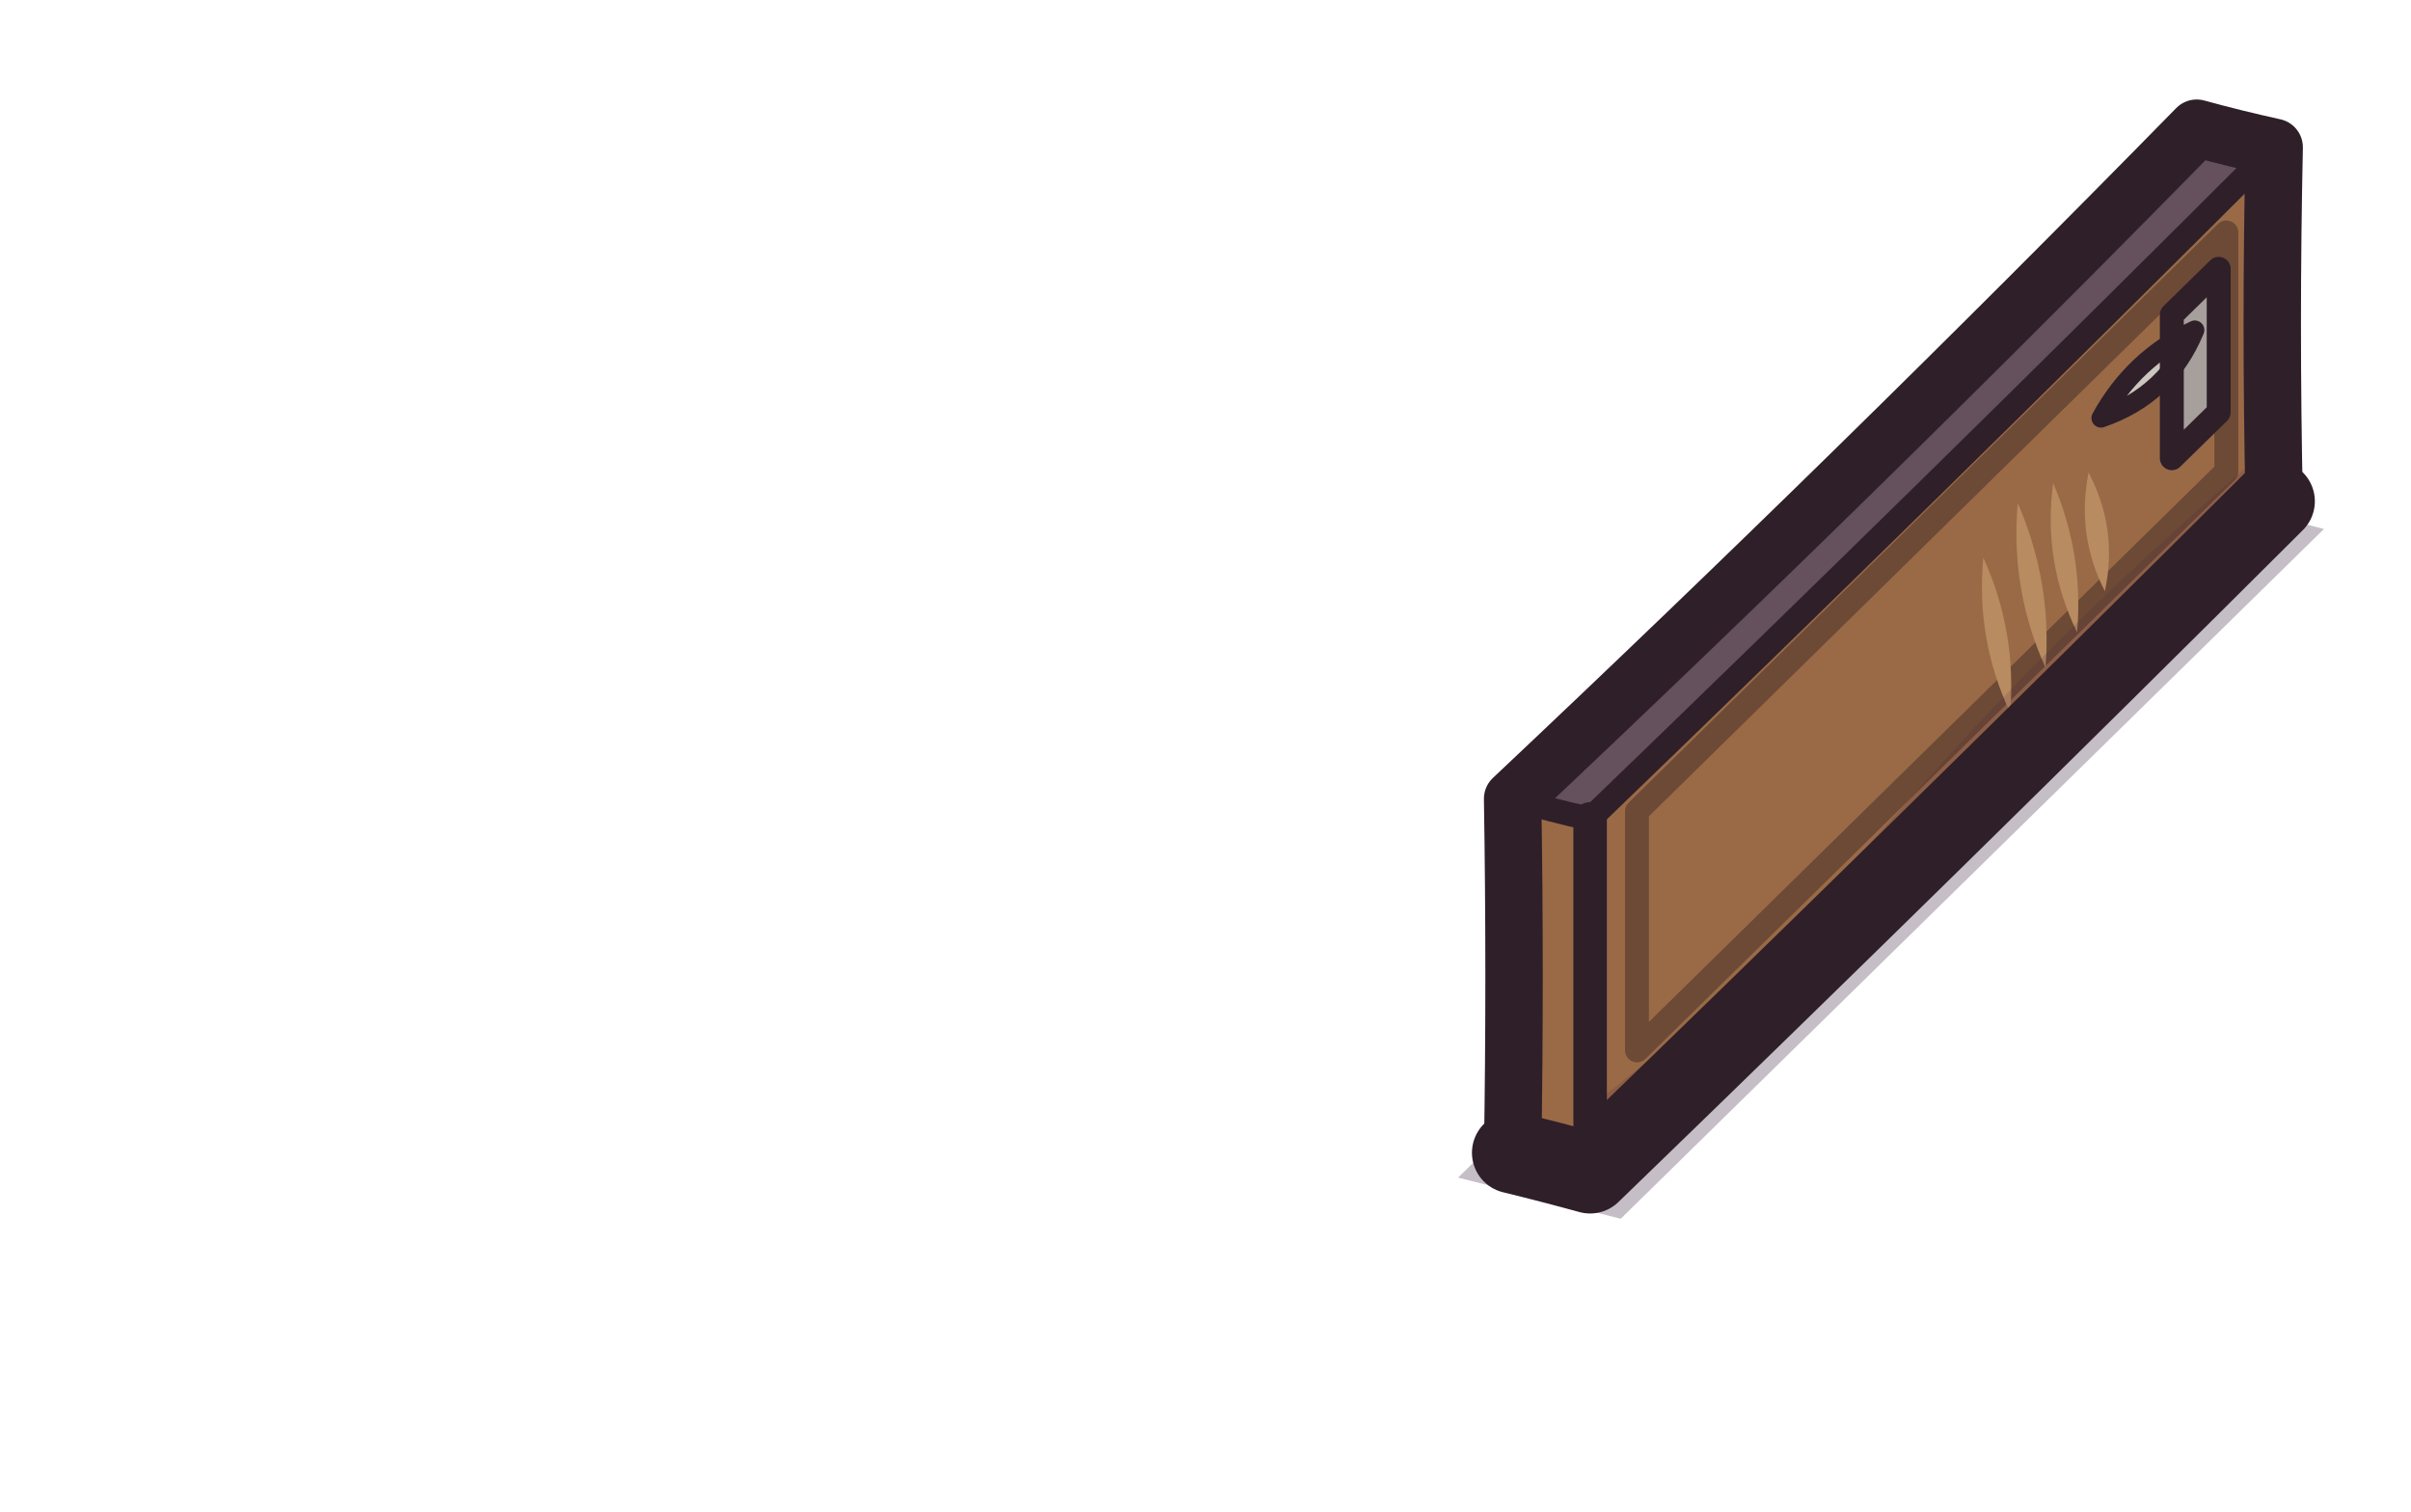
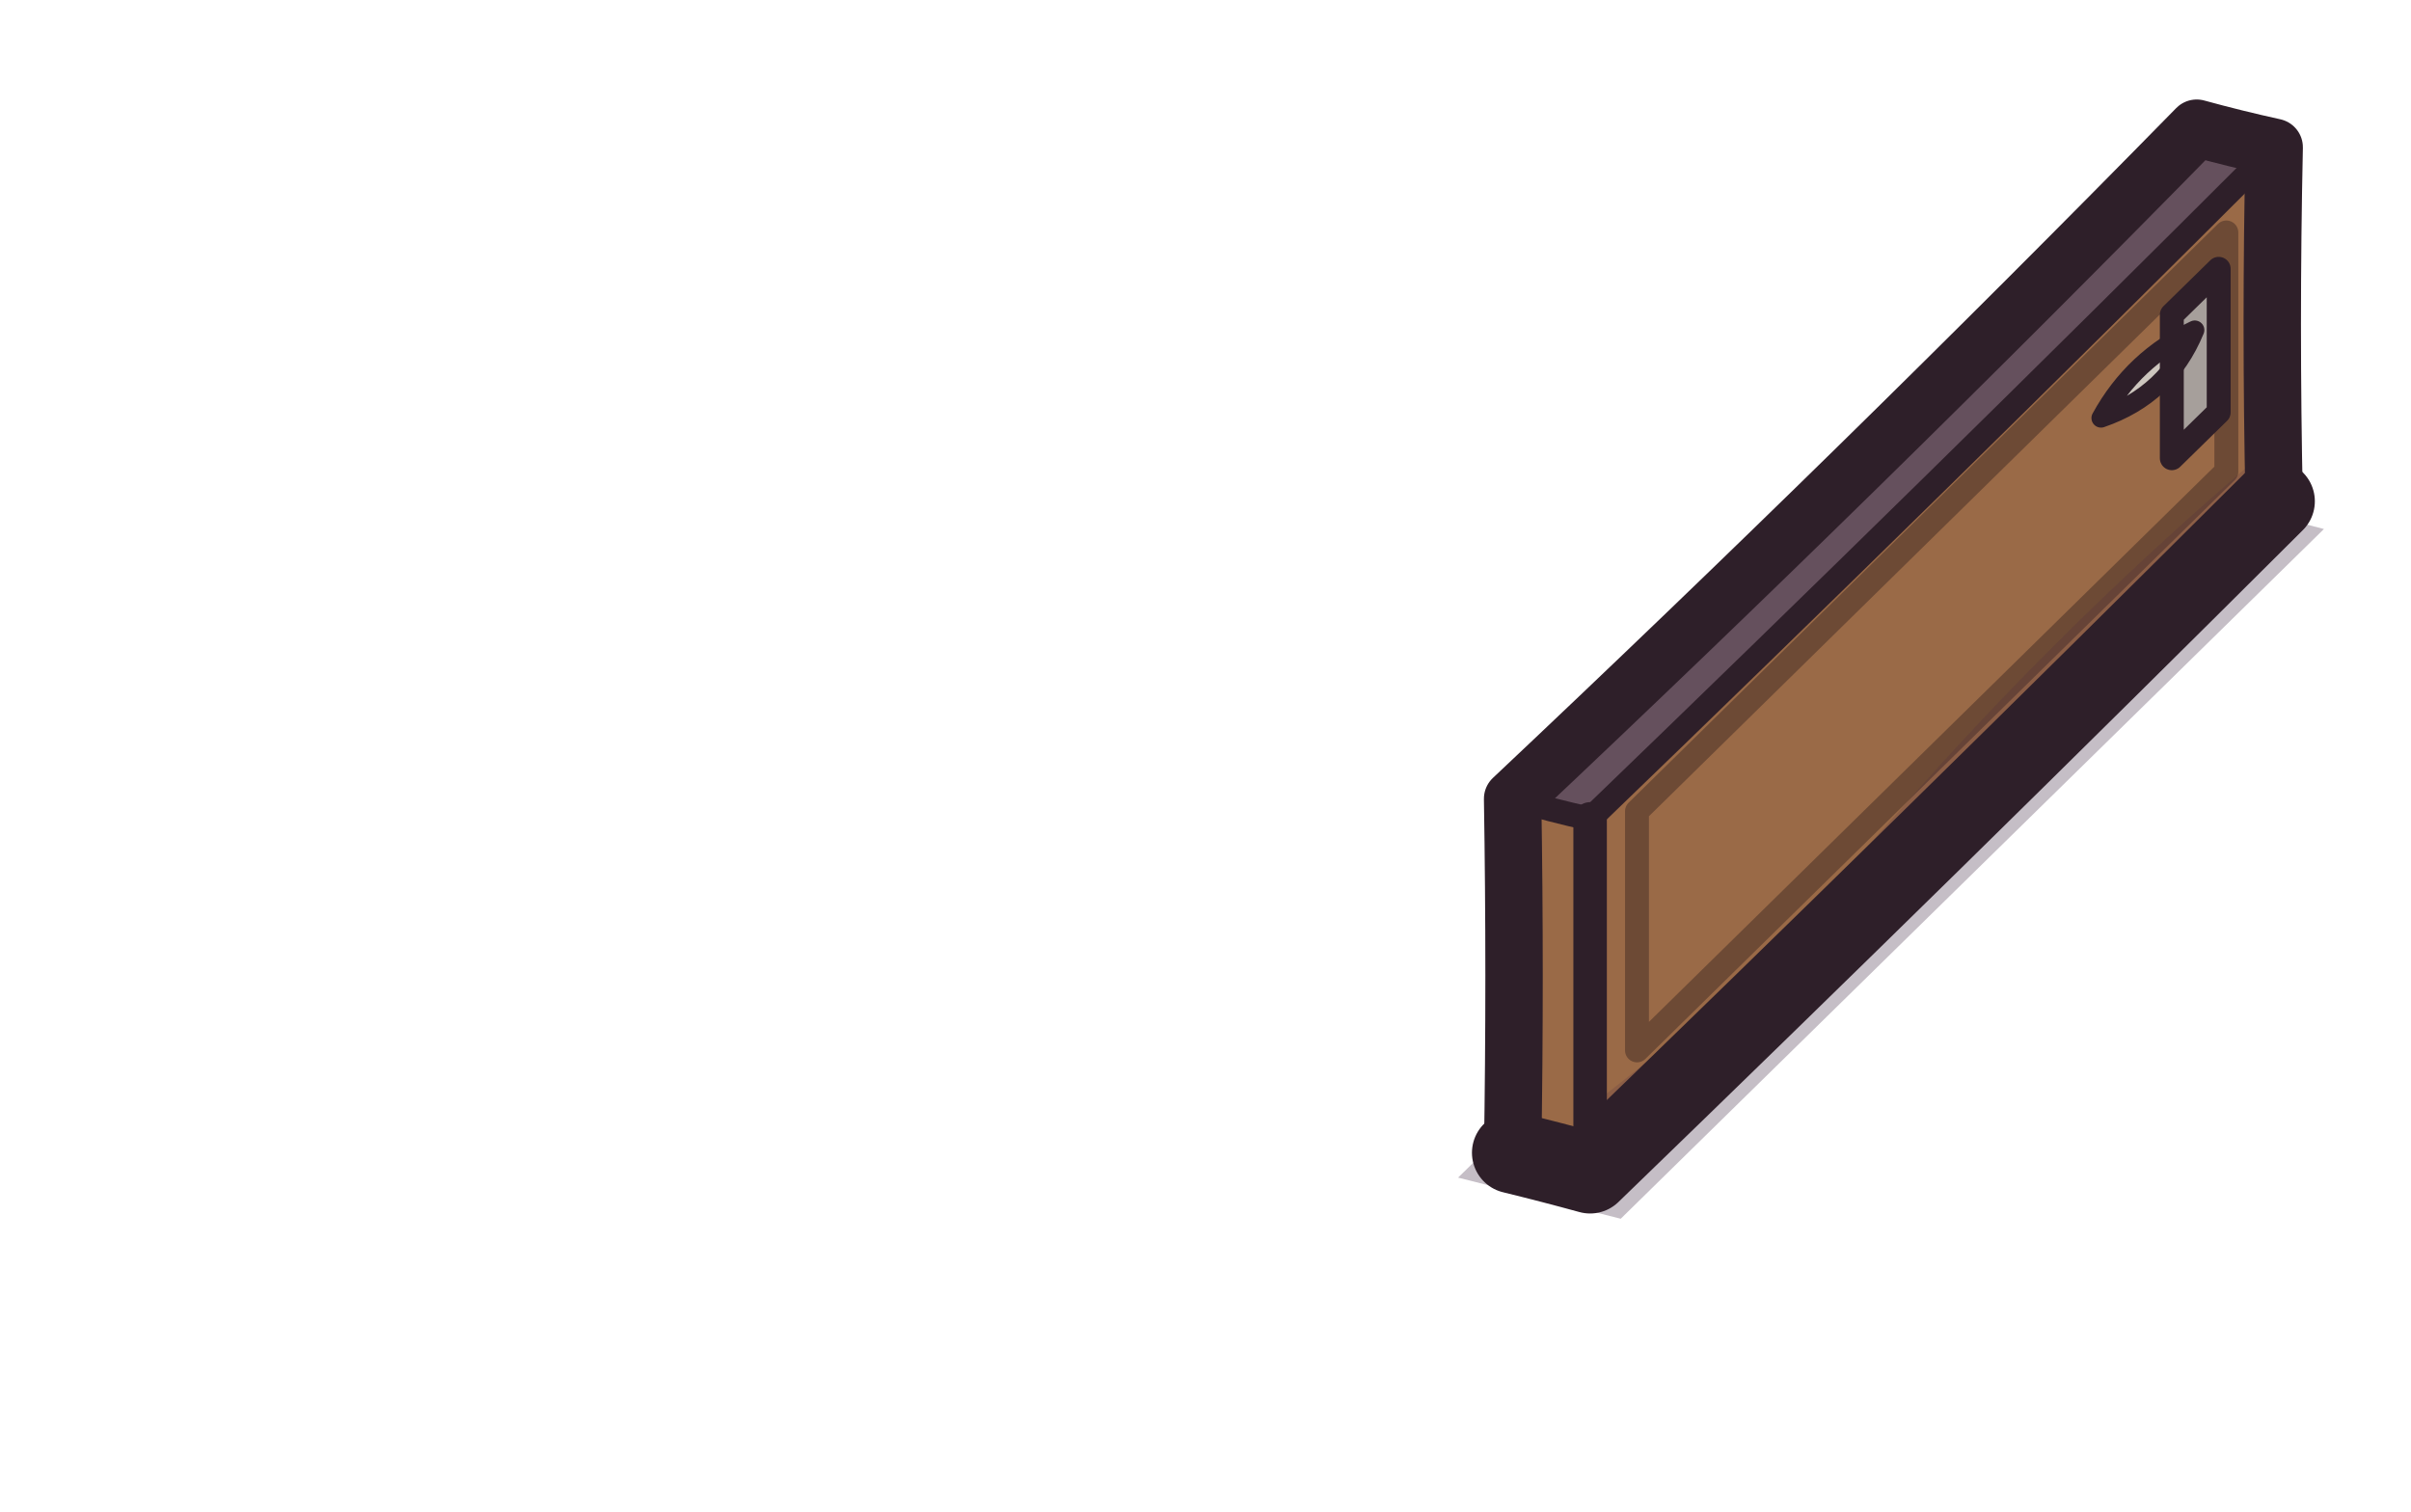
<svg xmlns="http://www.w3.org/2000/svg" viewBox="0 0 252 158" width="252" height="158">
  <g id="p-leaf">
    <path d="M169.4 127.4L242.9 55.3L226 50.9L152.4 123.1Z" fill="#3f2541" fill-opacity="0.3" />
    <path d="M166.2 122.6L237.7 52.4L237.7 15.4L166.2 85.6Z" fill="#9a6a47" />
    <path d="M158.1 120.5L166.2 122.6L166.2 85.6L158.1 83.5Z" fill="#9a6a47" />
    <path d="M166.2 85.6L237.7 15.4L229.6 13.4L158.1 83.5Z" fill="#65505d" />
    <path d="M171.1 109.8L232.7 49.3L232.7 24.3L171.1 84.8Z" fill="none" stroke="#6d4a35" stroke-width="2.5" stroke-linecap="round" stroke-linejoin="round" />
-     <path d="M207.3 58.3Q206.5 66.8 210.1 74.5Q210.8 66 207.3 58.3ZM210.9 52.6Q210.1 61.6 213.8 69.8Q214.5 60.9 210.9 52.6ZM214.6 50.5Q213.5 58.7 217.1 66.1Q217.8 58 214.6 50.5ZM218.3 49.4Q217 55.9 220 61.8Q221.4 55.3 218.3 49.4Z" fill="#b98b60" />
    <path d="M227 47.9L231.9 43.1L231.9 28.1L227 32.9Z" fill="#a69f9b" />
    <path d="M229.4 34.5Q223 37.5 219.6 43.7Q226.6 41.3 229.4 34.5Z" fill="#cdc6be" />
    <path d="M227 47.9L231.9 43.1L231.9 28.1L227 32.9Z" fill="none" stroke="#2e1f29" stroke-width="2.5" stroke-linecap="round" stroke-linejoin="round" />
    <path d="M229.4 34.5Q223 37.5 219.6 43.7Q226.6 41.3 229.4 34.5Z" fill="none" stroke="#2e1f29" stroke-width="2" stroke-linecap="round" stroke-linejoin="round" />
    <path d="M166.2 122.6L237.7 52.4L237.7 46.4Q216.2 64.5 198.3 85Q180.5 105.1 166.2 115.6Z" fill="#3f2541" fill-opacity="0.16" />
    <path d="M237.7 15.4Q202.2 50.9 166.2 85.6Q162.1 84.7 158.1 83.5" fill="none" stroke="#2e1f29" stroke-width="2.5" stroke-linecap="round" stroke-linejoin="round" />
    <path d="M166.2 85.6L166.2 122.6" fill="none" stroke="#2e1f29" stroke-width="3.5" stroke-linecap="round" stroke-linejoin="round" />
    <path d="M158.1 120.5Q158.4 102 158.1 83.5Q194.5 49.2 229.6 13.4Q233.6 14.5 237.7 15.4Q237.3 33.9 237.7 52.4" fill="none" stroke="#2e1f29" stroke-width="6" stroke-linecap="round" stroke-linejoin="round" />
    <path d="M158.1 120.5Q162.2 121.5 166.2 122.6Q202.2 87.8 237.7 52.4" fill="none" stroke="#2e1f29" stroke-width="8.5" stroke-linecap="round" stroke-linejoin="round" />
  </g>
</svg>
